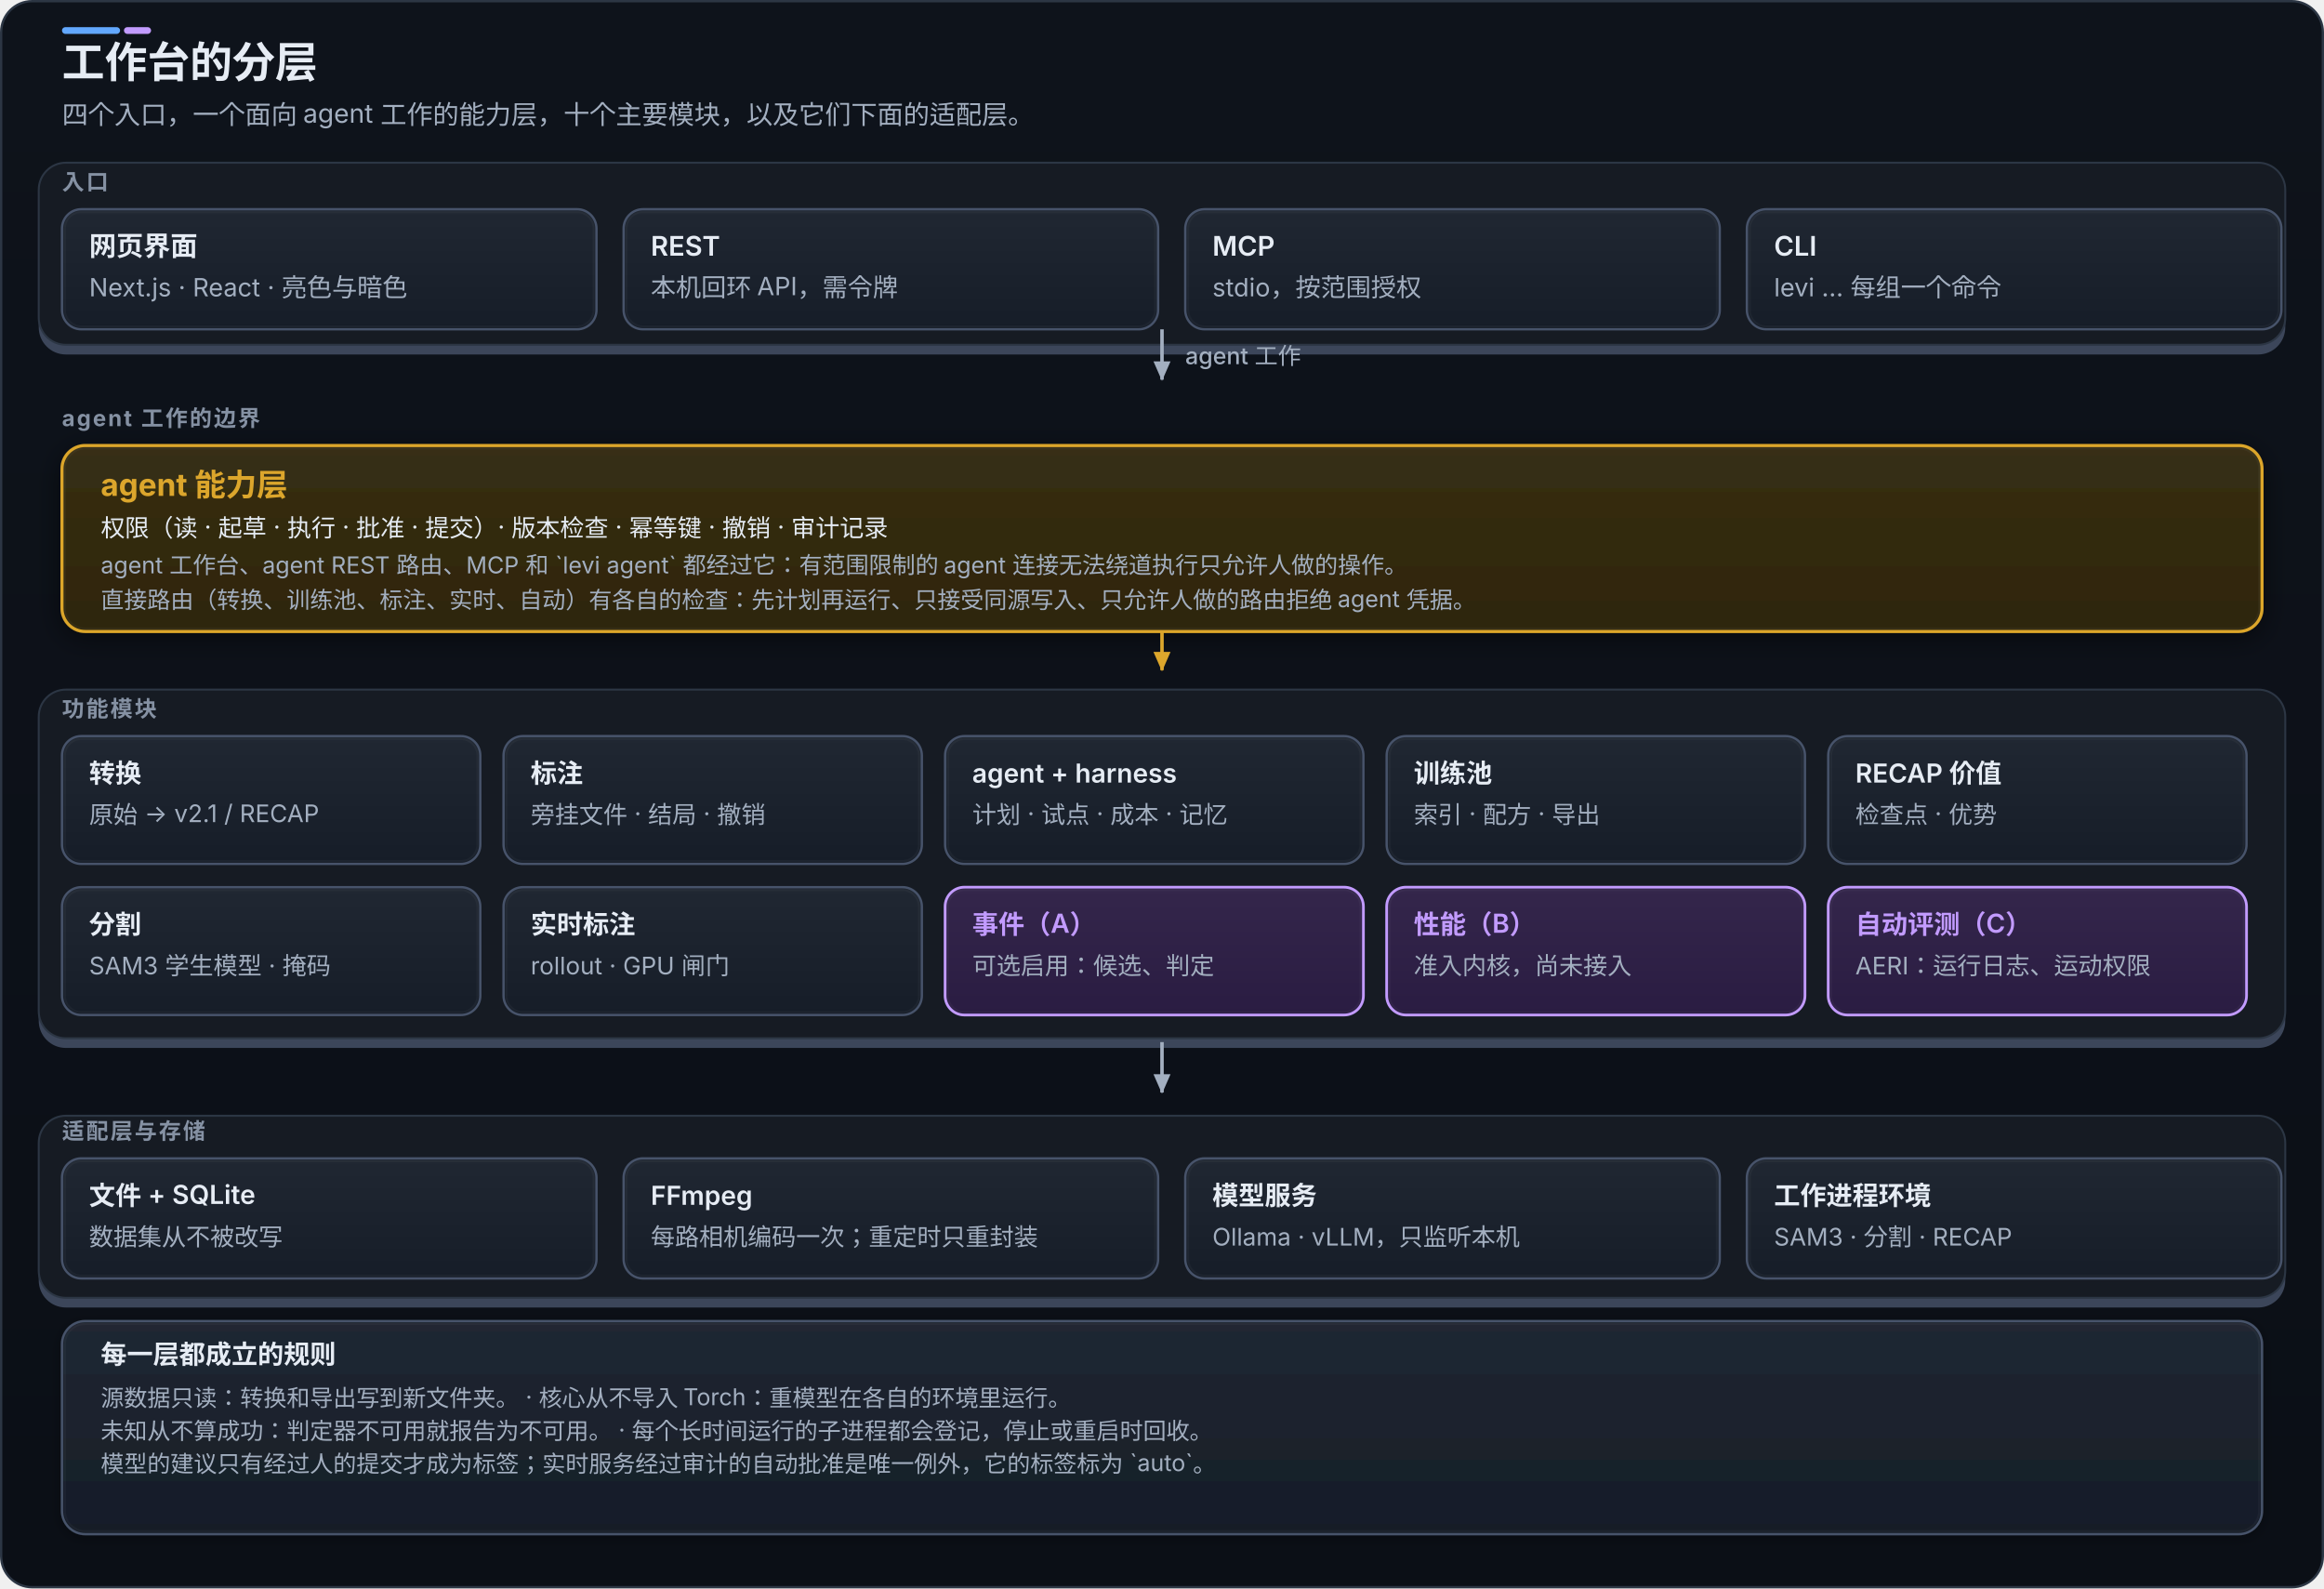
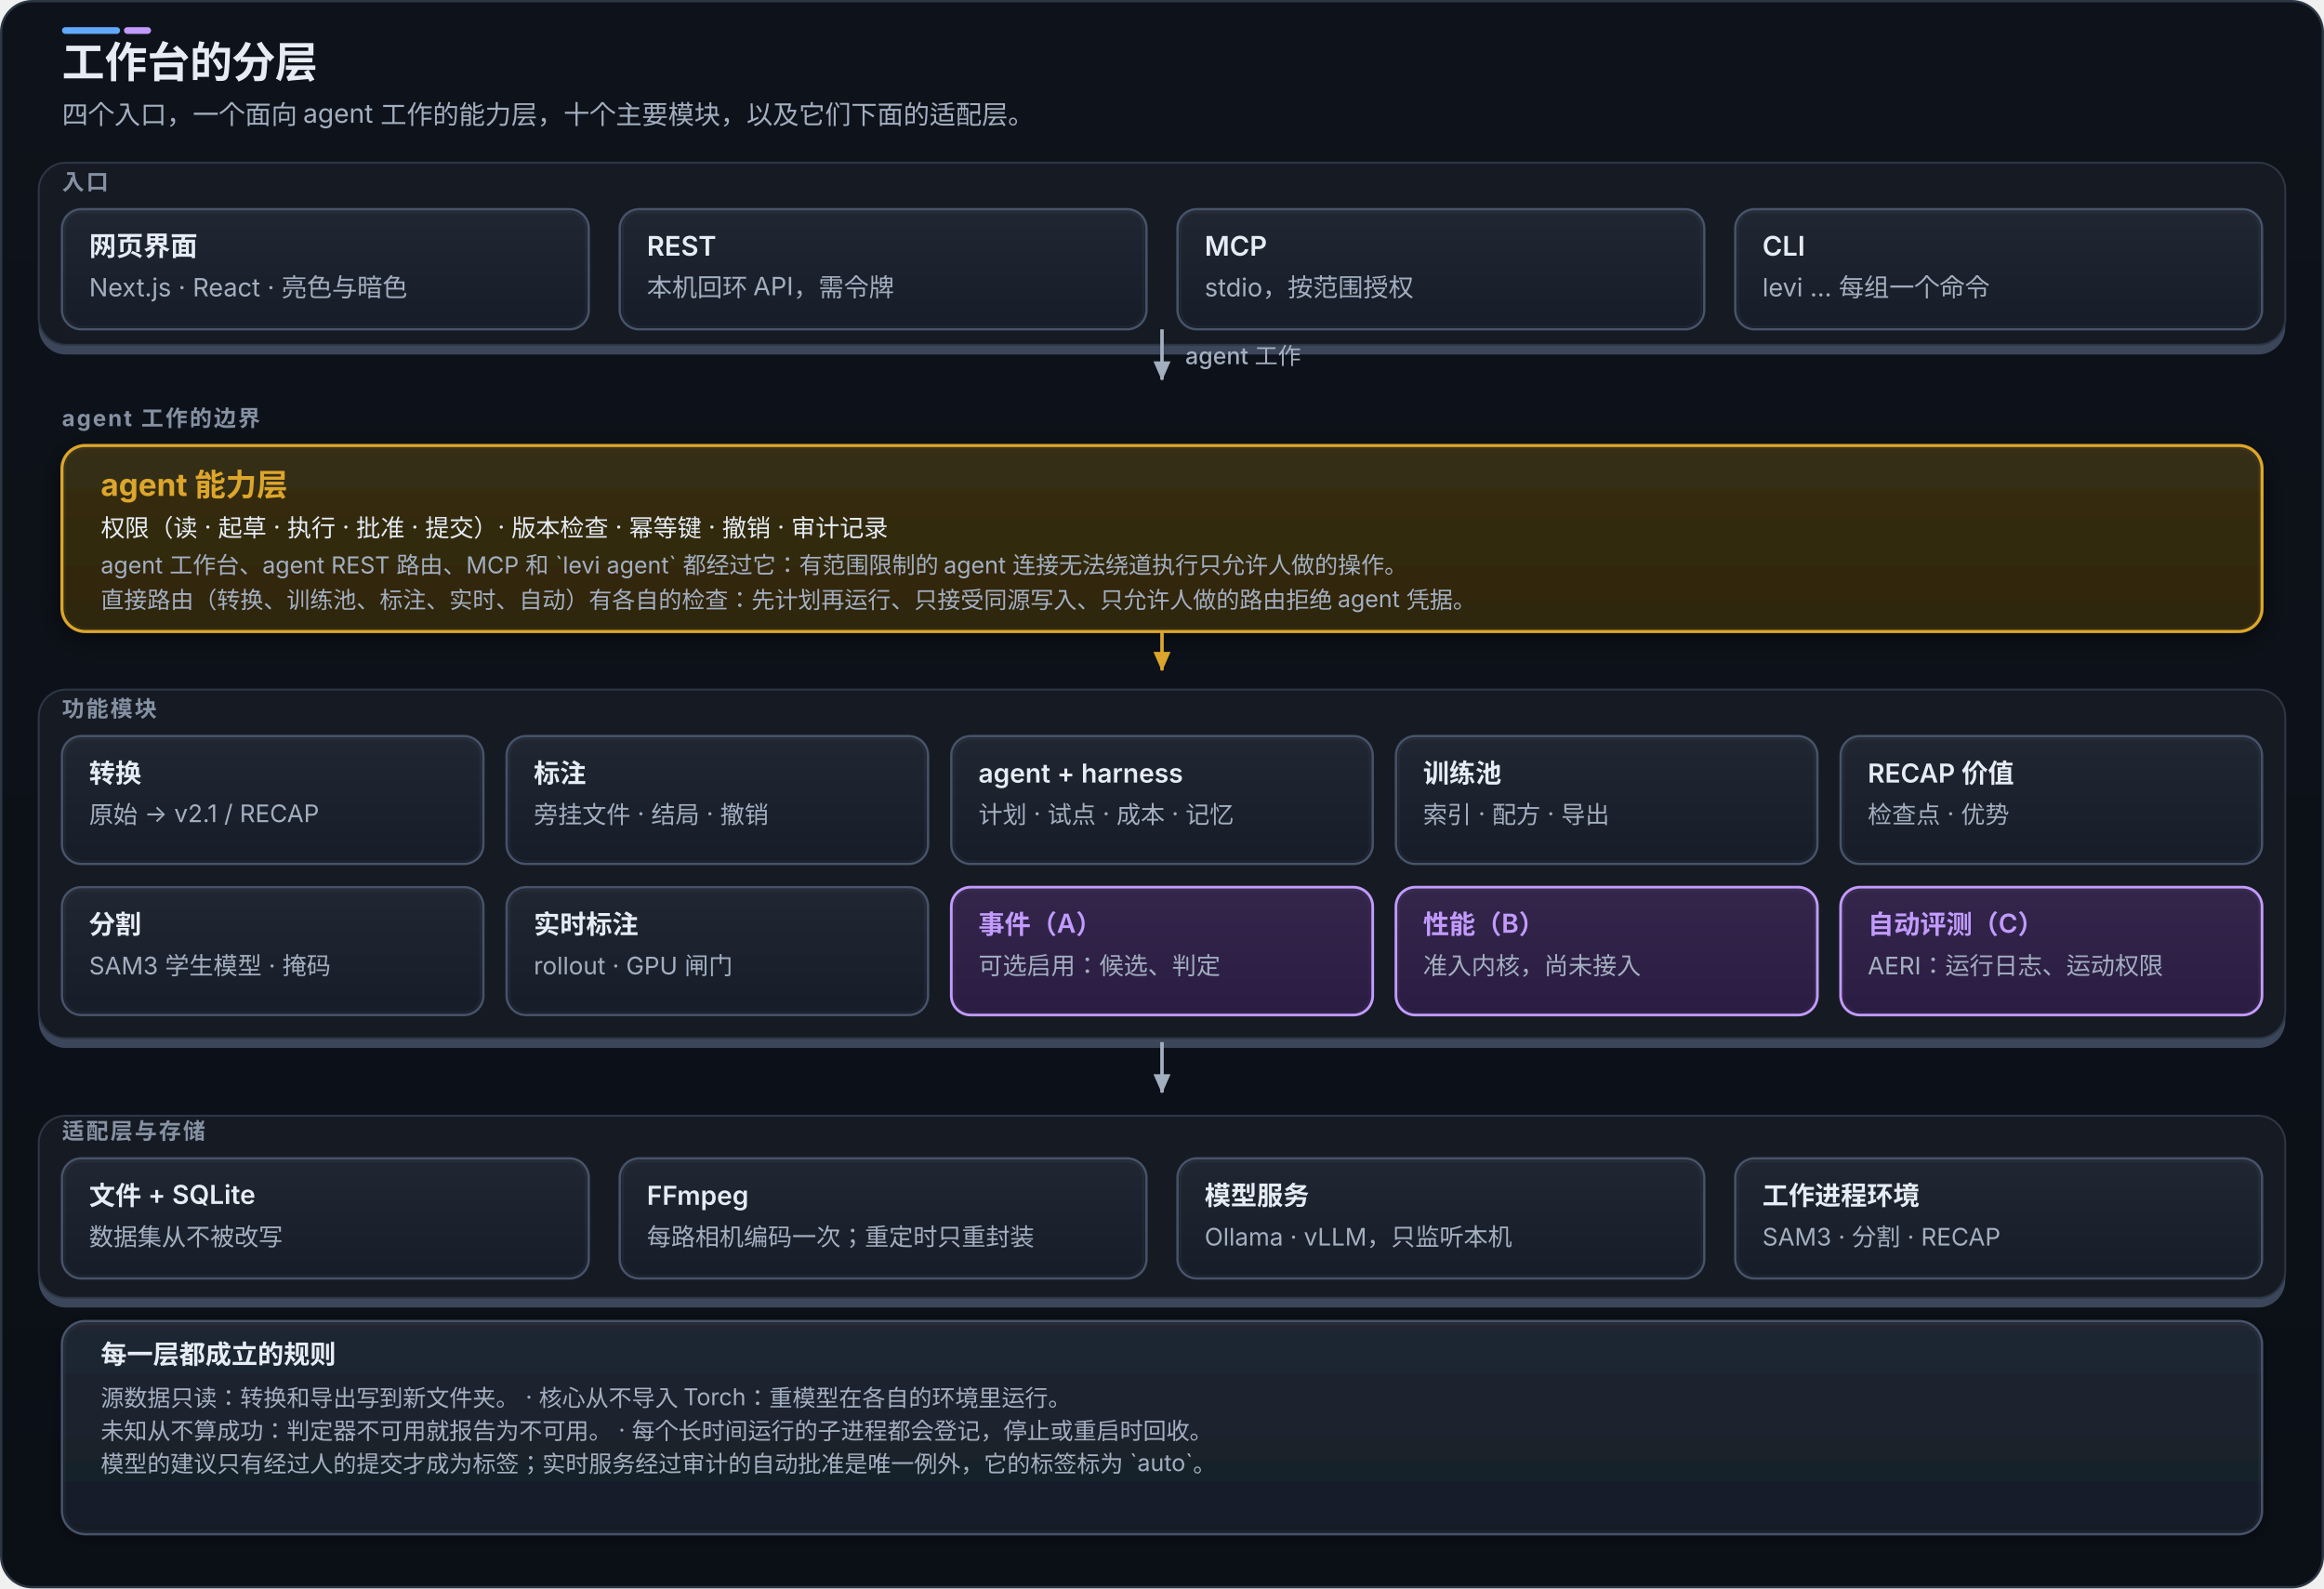
<svg xmlns="http://www.w3.org/2000/svg" viewBox="0 0 1200 820" width="1200" height="820" role="img" aria-labelledby="t d">
  <defs>
    <style>@media (prefers-reduced-motion: reduce) { * { animation: none !important; } }</style>
    <marker id="a_gate" viewBox="0 0 10 10" refX="8.5" refY="5" markerWidth="7" markerHeight="7" orient="auto">
      <path d="M1 1.5 L9 5 L1 8.5 Z" fill="#dca62c" />
    </marker>
    <marker id="a_soft" viewBox="0 0 10 10" refX="8.5" refY="5" markerWidth="7" markerHeight="7" orient="auto">
      <path d="M1 1.5 L9 5 L1 8.5 Z" fill="#a3afc0" />
    </marker>
    <linearGradient id="g_box" x1="0" y1="0" x2="0" y2="1">
      <stop offset="0" stop-color="#202732" />
      <stop offset="1" stop-color="#161d28" />
    </linearGradient>
    <linearGradient id="g_gate" x1="0" y1="0" x2="0" y2="1">
      <stop offset="0" stop-color="#372f14" />
      <stop offset="1" stop-color="#2e2509" />
    </linearGradient>
    <linearGradient id="g_system" x1="0" y1="0" x2="0" y2="1">
      <stop offset="0" stop-color="#34264b" />
      <stop offset="1" stop-color="#2a1c42" />
    </linearGradient>
    <linearGradient id="g_panel" x1="0" y1="0" x2="0" y2="1">
      <stop offset="0" stop-color="#0e131b" />
      <stop offset="1" stop-color="#0b0f16" />
    </linearGradient>
    <filter id="sh1" x="-8%" y="-20%" width="116%" height="150%">
      <feDropShadow dx="0" dy="1.5" stdDeviation="3" flood-color="#000000" flood-opacity="0.303" />
    </filter>
    <filter id="sh2" x="-8%" y="-20%" width="116%" height="150%">
      <feDropShadow dx="0" dy="3" stdDeviation="7" flood-color="#000000" flood-opacity="0.495" />
    </filter>
  </defs>
  <rect x="0.6" y="0.6" width="1198.8" height="818.8" rx="16" fill="url(#g_panel)" stroke="#2c3644" stroke-width="1.2" />
  <rect x="32" y="14" width="30" height="3.5" rx="1.75" fill="#62a8ff" />
  <rect x="64" y="14" width="14" height="3.5" rx="1.75" fill="#c29bff" />
  <text x="32" y="40" font-family="'Noto Sans SC', 'Source Han Sans SC', 'PingFang SC', 'Microsoft YaHei', Inter, -apple-system, 'Segoe UI', Roboto, 'Noto Sans', Helvetica, Arial, sans-serif" font-size="22" font-weight="700" text-anchor="start" fill="#e6ecf4">工作台的分层</text>
  <text x="32" y="64" font-family="'Noto Sans SC', 'Source Han Sans SC', 'PingFang SC', 'Microsoft YaHei', Inter, -apple-system, 'Segoe UI', Roboto, 'Noto Sans', Helvetica, Arial, sans-serif" font-size="13.5" font-weight="400" text-anchor="start" fill="#a3afc0">四个入口，一个面向 agent 工作的能力层，十个主要模块，以及它们下面的适配层。</text>
  <rect x="20" y="89" width="1160" height="94" rx="14" fill="#3c465a" />
  <rect x="20" y="84" width="1160" height="94" rx="14" fill="#161b23" stroke="#2c3644" stroke-width="1" />
  <text x="32" y="98" font-family="'Noto Sans SC', 'Source Han Sans SC', 'PingFang SC', 'Microsoft YaHei', Inter, -apple-system, 'Segoe UI', Roboto, 'Noto Sans', Helvetica, Arial, sans-serif" font-size="11.5" font-weight="700" text-anchor="start" fill="#8591a3" letter-spacing="1">入口</text>
-   <rect x="32" y="108" width="276" height="62" rx="10" fill="url(#g_box)" stroke="#47536a" stroke-width="1.2" />
-   <rect x="33.5" y="109.5" width="273" height="59" rx="8.5" fill="none" stroke="#ffffff" stroke-opacity="0.035" stroke-width="1" />
+   <rect x="32" y="108" width="272" height="62" rx="10" fill="url(#g_box)" stroke="#47536a" stroke-width="1.2" />
+   <rect x="33.5" y="109.5" width="269" height="59" rx="8.5" fill="none" stroke="#ffffff" stroke-opacity="0.035" stroke-width="1" />
  <text x="46" y="132" font-family="'Noto Sans SC', 'Source Han Sans SC', 'PingFang SC', 'Microsoft YaHei', Inter, -apple-system, 'Segoe UI', Roboto, 'Noto Sans', Helvetica, Arial, sans-serif" font-size="14" font-weight="600" text-anchor="start" fill="#e6ecf4">网页界面</text>
  <text x="46" y="153" font-family="'Noto Sans SC', 'Source Han Sans SC', 'PingFang SC', 'Microsoft YaHei', Inter, -apple-system, 'Segoe UI', Roboto, 'Noto Sans', Helvetica, Arial, sans-serif" font-size="13" font-weight="400" text-anchor="start" fill="#a3afc0">Next.js · React · 亮色与暗色</text>
-   <rect x="322" y="108" width="276" height="62" rx="10" fill="url(#g_box)" stroke="#47536a" stroke-width="1.2" />
-   <rect x="323.5" y="109.5" width="273" height="59" rx="8.5" fill="none" stroke="#ffffff" stroke-opacity="0.035" stroke-width="1" />
-   <text x="336" y="132" font-family="'Noto Sans SC', 'Source Han Sans SC', 'PingFang SC', 'Microsoft YaHei', Inter, -apple-system, 'Segoe UI', Roboto, 'Noto Sans', Helvetica, Arial, sans-serif" font-size="14" font-weight="600" text-anchor="start" fill="#e6ecf4">REST</text>
-   <text x="336" y="153" font-family="'Noto Sans SC', 'Source Han Sans SC', 'PingFang SC', 'Microsoft YaHei', Inter, -apple-system, 'Segoe UI', Roboto, 'Noto Sans', Helvetica, Arial, sans-serif" font-size="13" font-weight="400" text-anchor="start" fill="#a3afc0">本机回环 API，需令牌</text>
-   <rect x="612" y="108" width="276" height="62" rx="10" fill="url(#g_box)" stroke="#47536a" stroke-width="1.2" />
-   <rect x="613.5" y="109.5" width="273" height="59" rx="8.5" fill="none" stroke="#ffffff" stroke-opacity="0.035" stroke-width="1" />
-   <text x="626" y="132" font-family="'Noto Sans SC', 'Source Han Sans SC', 'PingFang SC', 'Microsoft YaHei', Inter, -apple-system, 'Segoe UI', Roboto, 'Noto Sans', Helvetica, Arial, sans-serif" font-size="14" font-weight="600" text-anchor="start" fill="#e6ecf4">MCP</text>
-   <text x="626" y="153" font-family="'Noto Sans SC', 'Source Han Sans SC', 'PingFang SC', 'Microsoft YaHei', Inter, -apple-system, 'Segoe UI', Roboto, 'Noto Sans', Helvetica, Arial, sans-serif" font-size="13" font-weight="400" text-anchor="start" fill="#a3afc0">stdio，按范围授权</text>
-   <rect x="902" y="108" width="276" height="62" rx="10" fill="url(#g_box)" stroke="#47536a" stroke-width="1.2" />
-   <rect x="903.5" y="109.5" width="273" height="59" rx="8.5" fill="none" stroke="#ffffff" stroke-opacity="0.035" stroke-width="1" />
-   <text x="916" y="132" font-family="'Noto Sans SC', 'Source Han Sans SC', 'PingFang SC', 'Microsoft YaHei', Inter, -apple-system, 'Segoe UI', Roboto, 'Noto Sans', Helvetica, Arial, sans-serif" font-size="14" font-weight="600" text-anchor="start" fill="#e6ecf4">CLI</text>
-   <text x="916" y="153" font-family="'Noto Sans SC', 'Source Han Sans SC', 'PingFang SC', 'Microsoft YaHei', Inter, -apple-system, 'Segoe UI', Roboto, 'Noto Sans', Helvetica, Arial, sans-serif" font-size="13" font-weight="400" text-anchor="start" fill="#a3afc0">levi …  每组一个命令</text>
+   <rect x="320" y="108" width="272" height="62" rx="10" fill="url(#g_box)" stroke="#47536a" stroke-width="1.2" />
+   <rect x="321.5" y="109.5" width="269" height="59" rx="8.5" fill="none" stroke="#ffffff" stroke-opacity="0.035" stroke-width="1" />
+   <text x="334" y="132" font-family="'Noto Sans SC', 'Source Han Sans SC', 'PingFang SC', 'Microsoft YaHei', Inter, -apple-system, 'Segoe UI', Roboto, 'Noto Sans', Helvetica, Arial, sans-serif" font-size="14" font-weight="600" text-anchor="start" fill="#e6ecf4">REST</text>
+   <text x="334" y="153" font-family="'Noto Sans SC', 'Source Han Sans SC', 'PingFang SC', 'Microsoft YaHei', Inter, -apple-system, 'Segoe UI', Roboto, 'Noto Sans', Helvetica, Arial, sans-serif" font-size="13" font-weight="400" text-anchor="start" fill="#a3afc0">本机回环 API，需令牌</text>
+   <rect x="608" y="108" width="272" height="62" rx="10" fill="url(#g_box)" stroke="#47536a" stroke-width="1.2" />
+   <rect x="609.5" y="109.5" width="269" height="59" rx="8.5" fill="none" stroke="#ffffff" stroke-opacity="0.035" stroke-width="1" />
+   <text x="622" y="132" font-family="'Noto Sans SC', 'Source Han Sans SC', 'PingFang SC', 'Microsoft YaHei', Inter, -apple-system, 'Segoe UI', Roboto, 'Noto Sans', Helvetica, Arial, sans-serif" font-size="14" font-weight="600" text-anchor="start" fill="#e6ecf4">MCP</text>
+   <text x="622" y="153" font-family="'Noto Sans SC', 'Source Han Sans SC', 'PingFang SC', 'Microsoft YaHei', Inter, -apple-system, 'Segoe UI', Roboto, 'Noto Sans', Helvetica, Arial, sans-serif" font-size="13" font-weight="400" text-anchor="start" fill="#a3afc0">stdio，按范围授权</text>
+   <rect x="896" y="108" width="272" height="62" rx="10" fill="url(#g_box)" stroke="#47536a" stroke-width="1.2" />
+   <rect x="897.5" y="109.5" width="269" height="59" rx="8.5" fill="none" stroke="#ffffff" stroke-opacity="0.035" stroke-width="1" />
+   <text x="910" y="132" font-family="'Noto Sans SC', 'Source Han Sans SC', 'PingFang SC', 'Microsoft YaHei', Inter, -apple-system, 'Segoe UI', Roboto, 'Noto Sans', Helvetica, Arial, sans-serif" font-size="14" font-weight="600" text-anchor="start" fill="#e6ecf4">CLI</text>
+   <text x="910" y="153" font-family="'Noto Sans SC', 'Source Han Sans SC', 'PingFang SC', 'Microsoft YaHei', Inter, -apple-system, 'Segoe UI', Roboto, 'Noto Sans', Helvetica, Arial, sans-serif" font-size="13" font-weight="400" text-anchor="start" fill="#a3afc0">levi …  每组一个命令</text>
  <path d="M600 170 L600 196" fill="none" stroke="#a3afc0" stroke-width="1.8" stroke-linejoin="round" marker-end="url(#a_soft)" />
  <text x="612" y="188" font-family="'Noto Sans SC', 'Source Han Sans SC', 'PingFang SC', 'Microsoft YaHei', Inter, -apple-system, 'Segoe UI', Roboto, 'Noto Sans', Helvetica, Arial, sans-serif" font-size="12" font-weight="500" text-anchor="start" fill="#a3afc0">agent 工作</text>
  <text x="32" y="220" font-family="'Noto Sans SC', 'Source Han Sans SC', 'PingFang SC', 'Microsoft YaHei', Inter, -apple-system, 'Segoe UI', Roboto, 'Noto Sans', Helvetica, Arial, sans-serif" font-size="11.5" font-weight="700" text-anchor="start" fill="#8591a3" letter-spacing="1">agent 工作的边界</text>
  <rect x="32" y="230" width="1136" height="96" rx="12" fill="url(#g_gate)" stroke="#dca62c" stroke-width="1.6" filter="url(#sh2)" />
  <rect x="33.5" y="231.5" width="1133" height="93" rx="10.5" fill="none" stroke="#ffffff" stroke-opacity="0.035" stroke-width="1" />
  <text x="52" y="256" font-family="'Noto Sans SC', 'Source Han Sans SC', 'PingFang SC', 'Microsoft YaHei', Inter, -apple-system, 'Segoe UI', Roboto, 'Noto Sans', Helvetica, Arial, sans-serif" font-size="16" font-weight="700" text-anchor="start" fill="#dca62c">agent 能力层</text>
  <text x="52" y="277" font-family="'Noto Sans SC', 'Source Han Sans SC', 'PingFang SC', 'Microsoft YaHei', Inter, -apple-system, 'Segoe UI', Roboto, 'Noto Sans', Helvetica, Arial, sans-serif" font-size="12.5" font-weight="400" text-anchor="start" fill="#e6ecf4">权限（读 · 起草 · 执行 · 批准 · 提交）· 版本检查 · 幂等键 · 撤销 · 审计记录</text>
  <text x="52" y="296" font-family="'Noto Sans SC', 'Source Han Sans SC', 'PingFang SC', 'Microsoft YaHei', Inter, -apple-system, 'Segoe UI', Roboto, 'Noto Sans', Helvetica, Arial, sans-serif" font-size="12" font-weight="400" text-anchor="start" fill="#a3afc0">agent 工作台、agent REST 路由、MCP 和 `levi agent` 都经过它：有范围限制的 agent 连接无法绕道执行只允许人做的操作。</text>
  <text x="52" y="314" font-family="'Noto Sans SC', 'Source Han Sans SC', 'PingFang SC', 'Microsoft YaHei', Inter, -apple-system, 'Segoe UI', Roboto, 'Noto Sans', Helvetica, Arial, sans-serif" font-size="12" font-weight="400" text-anchor="start" fill="#a3afc0">直接路由（转换、训练池、标注、实时、自动）有各自的检查：先计划再运行、只接受同源写入、只允许人做的路由拒绝 agent 凭据。</text>
  <path d="M600 326 L600 346" fill="none" stroke="#dca62c" stroke-width="1.8" stroke-linejoin="round" marker-end="url(#a_gate)" />
  <rect x="20" y="361" width="1160" height="180" rx="14" fill="#3c465a" />
  <rect x="20" y="356" width="1160" height="180" rx="14" fill="#161b23" stroke="#2c3644" stroke-width="1" />
  <text x="32" y="370" font-family="'Noto Sans SC', 'Source Han Sans SC', 'PingFang SC', 'Microsoft YaHei', Inter, -apple-system, 'Segoe UI', Roboto, 'Noto Sans', Helvetica, Arial, sans-serif" font-size="11.5" font-weight="700" text-anchor="start" fill="#8591a3" letter-spacing="1">功能模块</text>
-   <rect x="32" y="380" width="216" height="66" rx="10" fill="url(#g_box)" stroke="#47536a" stroke-width="1.2" />
-   <rect x="33.5" y="381.5" width="213" height="63" rx="8.5" fill="none" stroke="#ffffff" stroke-opacity="0.035" stroke-width="1" />
-   <text x="46" y="404" font-family="'Noto Sans SC', 'Source Han Sans SC', 'PingFang SC', 'Microsoft YaHei', Inter, -apple-system, 'Segoe UI', Roboto, 'Noto Sans', Helvetica, Arial, sans-serif" font-size="13.5" font-weight="600" text-anchor="start" fill="#e6ecf4">转换</text>
-   <text x="46" y="425" font-family="'Noto Sans SC', 'Source Han Sans SC', 'PingFang SC', 'Microsoft YaHei', Inter, -apple-system, 'Segoe UI', Roboto, 'Noto Sans', Helvetica, Arial, sans-serif" font-size="12.5" font-weight="400" text-anchor="start" fill="#a3afc0">原始 → v2.1 / RECAP</text>
-   <rect x="260" y="380" width="216" height="66" rx="10" fill="url(#g_box)" stroke="#47536a" stroke-width="1.2" />
-   <rect x="261.5" y="381.5" width="213" height="63" rx="8.5" fill="none" stroke="#ffffff" stroke-opacity="0.035" stroke-width="1" />
-   <text x="274" y="404" font-family="'Noto Sans SC', 'Source Han Sans SC', 'PingFang SC', 'Microsoft YaHei', Inter, -apple-system, 'Segoe UI', Roboto, 'Noto Sans', Helvetica, Arial, sans-serif" font-size="13.5" font-weight="600" text-anchor="start" fill="#e6ecf4">标注</text>
-   <text x="274" y="425" font-family="'Noto Sans SC', 'Source Han Sans SC', 'PingFang SC', 'Microsoft YaHei', Inter, -apple-system, 'Segoe UI', Roboto, 'Noto Sans', Helvetica, Arial, sans-serif" font-size="12.5" font-weight="400" text-anchor="start" fill="#a3afc0">旁挂文件 · 结局 · 撤销</text>
-   <rect x="488" y="380" width="216" height="66" rx="10" fill="url(#g_box)" stroke="#47536a" stroke-width="1.2" />
-   <rect x="489.5" y="381.5" width="213" height="63" rx="8.5" fill="none" stroke="#ffffff" stroke-opacity="0.035" stroke-width="1" />
-   <text x="502" y="404" font-family="'Noto Sans SC', 'Source Han Sans SC', 'PingFang SC', 'Microsoft YaHei', Inter, -apple-system, 'Segoe UI', Roboto, 'Noto Sans', Helvetica, Arial, sans-serif" font-size="13.5" font-weight="600" text-anchor="start" fill="#e6ecf4">agent + harness</text>
-   <text x="502" y="425" font-family="'Noto Sans SC', 'Source Han Sans SC', 'PingFang SC', 'Microsoft YaHei', Inter, -apple-system, 'Segoe UI', Roboto, 'Noto Sans', Helvetica, Arial, sans-serif" font-size="12.5" font-weight="400" text-anchor="start" fill="#a3afc0">计划 · 试点 · 成本 · 记忆</text>
-   <rect x="716" y="380" width="216" height="66" rx="10" fill="url(#g_box)" stroke="#47536a" stroke-width="1.2" />
-   <rect x="717.5" y="381.5" width="213" height="63" rx="8.5" fill="none" stroke="#ffffff" stroke-opacity="0.035" stroke-width="1" />
-   <text x="730" y="404" font-family="'Noto Sans SC', 'Source Han Sans SC', 'PingFang SC', 'Microsoft YaHei', Inter, -apple-system, 'Segoe UI', Roboto, 'Noto Sans', Helvetica, Arial, sans-serif" font-size="13.5" font-weight="600" text-anchor="start" fill="#e6ecf4">训练池</text>
-   <text x="730" y="425" font-family="'Noto Sans SC', 'Source Han Sans SC', 'PingFang SC', 'Microsoft YaHei', Inter, -apple-system, 'Segoe UI', Roboto, 'Noto Sans', Helvetica, Arial, sans-serif" font-size="12.5" font-weight="400" text-anchor="start" fill="#a3afc0">索引 · 配方 · 导出</text>
-   <rect x="944" y="380" width="216" height="66" rx="10" fill="url(#g_box)" stroke="#47536a" stroke-width="1.2" />
-   <rect x="945.5" y="381.5" width="213" height="63" rx="8.5" fill="none" stroke="#ffffff" stroke-opacity="0.035" stroke-width="1" />
-   <text x="958" y="404" font-family="'Noto Sans SC', 'Source Han Sans SC', 'PingFang SC', 'Microsoft YaHei', Inter, -apple-system, 'Segoe UI', Roboto, 'Noto Sans', Helvetica, Arial, sans-serif" font-size="13.5" font-weight="600" text-anchor="start" fill="#e6ecf4">RECAP 价值</text>
-   <text x="958" y="425" font-family="'Noto Sans SC', 'Source Han Sans SC', 'PingFang SC', 'Microsoft YaHei', Inter, -apple-system, 'Segoe UI', Roboto, 'Noto Sans', Helvetica, Arial, sans-serif" font-size="12.5" font-weight="400" text-anchor="start" fill="#a3afc0">检查点 · 优势</text>
-   <rect x="32" y="458" width="216" height="66" rx="10" fill="url(#g_box)" stroke="#47536a" stroke-width="1.2" />
-   <rect x="33.5" y="459.5" width="213" height="63" rx="8.5" fill="none" stroke="#ffffff" stroke-opacity="0.035" stroke-width="1" />
-   <text x="46" y="482" font-family="'Noto Sans SC', 'Source Han Sans SC', 'PingFang SC', 'Microsoft YaHei', Inter, -apple-system, 'Segoe UI', Roboto, 'Noto Sans', Helvetica, Arial, sans-serif" font-size="13.5" font-weight="600" text-anchor="start" fill="#e6ecf4">分割</text>
-   <text x="46" y="503" font-family="'Noto Sans SC', 'Source Han Sans SC', 'PingFang SC', 'Microsoft YaHei', Inter, -apple-system, 'Segoe UI', Roboto, 'Noto Sans', Helvetica, Arial, sans-serif" font-size="12.5" font-weight="400" text-anchor="start" fill="#a3afc0">SAM3 学生模型 · 掩码</text>
-   <rect x="260" y="458" width="216" height="66" rx="10" fill="url(#g_box)" stroke="#47536a" stroke-width="1.2" />
-   <rect x="261.5" y="459.5" width="213" height="63" rx="8.5" fill="none" stroke="#ffffff" stroke-opacity="0.035" stroke-width="1" />
-   <text x="274" y="482" font-family="'Noto Sans SC', 'Source Han Sans SC', 'PingFang SC', 'Microsoft YaHei', Inter, -apple-system, 'Segoe UI', Roboto, 'Noto Sans', Helvetica, Arial, sans-serif" font-size="13.5" font-weight="600" text-anchor="start" fill="#e6ecf4">实时标注</text>
-   <text x="274" y="503" font-family="'Noto Sans SC', 'Source Han Sans SC', 'PingFang SC', 'Microsoft YaHei', Inter, -apple-system, 'Segoe UI', Roboto, 'Noto Sans', Helvetica, Arial, sans-serif" font-size="12.5" font-weight="400" text-anchor="start" fill="#a3afc0">rollout · GPU 闸门</text>
-   <rect x="488" y="458" width="216" height="66" rx="10" fill="url(#g_system)" stroke="#c29bff" stroke-width="1.4" />
-   <rect x="489.5" y="459.5" width="213" height="63" rx="8.5" fill="none" stroke="#ffffff" stroke-opacity="0.035" stroke-width="1" />
-   <text x="502" y="482" font-family="'Noto Sans SC', 'Source Han Sans SC', 'PingFang SC', 'Microsoft YaHei', Inter, -apple-system, 'Segoe UI', Roboto, 'Noto Sans', Helvetica, Arial, sans-serif" font-size="13.5" font-weight="600" text-anchor="start" fill="#c29bff">事件（A）</text>
-   <text x="502" y="503" font-family="'Noto Sans SC', 'Source Han Sans SC', 'PingFang SC', 'Microsoft YaHei', Inter, -apple-system, 'Segoe UI', Roboto, 'Noto Sans', Helvetica, Arial, sans-serif" font-size="12.5" font-weight="400" text-anchor="start" fill="#a3afc0">可选启用：候选、判定</text>
-   <rect x="716" y="458" width="216" height="66" rx="10" fill="url(#g_system)" stroke="#c29bff" stroke-width="1.4" />
-   <rect x="717.5" y="459.5" width="213" height="63" rx="8.5" fill="none" stroke="#ffffff" stroke-opacity="0.035" stroke-width="1" />
-   <text x="730" y="482" font-family="'Noto Sans SC', 'Source Han Sans SC', 'PingFang SC', 'Microsoft YaHei', Inter, -apple-system, 'Segoe UI', Roboto, 'Noto Sans', Helvetica, Arial, sans-serif" font-size="13.5" font-weight="600" text-anchor="start" fill="#c29bff">性能（B）</text>
-   <text x="730" y="503" font-family="'Noto Sans SC', 'Source Han Sans SC', 'PingFang SC', 'Microsoft YaHei', Inter, -apple-system, 'Segoe UI', Roboto, 'Noto Sans', Helvetica, Arial, sans-serif" font-size="12.5" font-weight="400" text-anchor="start" fill="#a3afc0">准入内核，尚未接入</text>
-   <rect x="944" y="458" width="216" height="66" rx="10" fill="url(#g_system)" stroke="#c29bff" stroke-width="1.4" />
-   <rect x="945.5" y="459.5" width="213" height="63" rx="8.5" fill="none" stroke="#ffffff" stroke-opacity="0.035" stroke-width="1" />
-   <text x="958" y="482" font-family="'Noto Sans SC', 'Source Han Sans SC', 'PingFang SC', 'Microsoft YaHei', Inter, -apple-system, 'Segoe UI', Roboto, 'Noto Sans', Helvetica, Arial, sans-serif" font-size="13.5" font-weight="600" text-anchor="start" fill="#c29bff">自动评测（C）</text>
-   <text x="958" y="503" font-family="'Noto Sans SC', 'Source Han Sans SC', 'PingFang SC', 'Microsoft YaHei', Inter, -apple-system, 'Segoe UI', Roboto, 'Noto Sans', Helvetica, Arial, sans-serif" font-size="12.5" font-weight="400" text-anchor="start" fill="#a3afc0">AERI：运行日志、运动权限</text>
+   <rect x="32.0" y="380" width="217.6" height="66" rx="10" fill="url(#g_box)" stroke="#47536a" stroke-width="1.2" />
+   <rect x="33.5" y="381.5" width="214.6" height="63" rx="8.5" fill="none" stroke="#ffffff" stroke-opacity="0.035" stroke-width="1" />
+   <text x="46.0" y="404" font-family="'Noto Sans SC', 'Source Han Sans SC', 'PingFang SC', 'Microsoft YaHei', Inter, -apple-system, 'Segoe UI', Roboto, 'Noto Sans', Helvetica, Arial, sans-serif" font-size="13.5" font-weight="600" text-anchor="start" fill="#e6ecf4">转换</text>
+   <text x="46.0" y="425" font-family="'Noto Sans SC', 'Source Han Sans SC', 'PingFang SC', 'Microsoft YaHei', Inter, -apple-system, 'Segoe UI', Roboto, 'Noto Sans', Helvetica, Arial, sans-serif" font-size="12.5" font-weight="400" text-anchor="start" fill="#a3afc0">原始 → v2.1 / RECAP</text>
+   <rect x="261.6" y="380" width="217.6" height="66" rx="10" fill="url(#g_box)" stroke="#47536a" stroke-width="1.2" />
+   <rect x="263.1" y="381.5" width="214.6" height="63" rx="8.5" fill="none" stroke="#ffffff" stroke-opacity="0.035" stroke-width="1" />
+   <text x="275.6" y="404" font-family="'Noto Sans SC', 'Source Han Sans SC', 'PingFang SC', 'Microsoft YaHei', Inter, -apple-system, 'Segoe UI', Roboto, 'Noto Sans', Helvetica, Arial, sans-serif" font-size="13.5" font-weight="600" text-anchor="start" fill="#e6ecf4">标注</text>
+   <text x="275.6" y="425" font-family="'Noto Sans SC', 'Source Han Sans SC', 'PingFang SC', 'Microsoft YaHei', Inter, -apple-system, 'Segoe UI', Roboto, 'Noto Sans', Helvetica, Arial, sans-serif" font-size="12.5" font-weight="400" text-anchor="start" fill="#a3afc0">旁挂文件 · 结局 · 撤销</text>
+   <rect x="491.2" y="380" width="217.6" height="66" rx="10" fill="url(#g_box)" stroke="#47536a" stroke-width="1.2" />
+   <rect x="492.7" y="381.5" width="214.6" height="63" rx="8.5" fill="none" stroke="#ffffff" stroke-opacity="0.035" stroke-width="1" />
+   <text x="505.2" y="404" font-family="'Noto Sans SC', 'Source Han Sans SC', 'PingFang SC', 'Microsoft YaHei', Inter, -apple-system, 'Segoe UI', Roboto, 'Noto Sans', Helvetica, Arial, sans-serif" font-size="13.5" font-weight="600" text-anchor="start" fill="#e6ecf4">agent + harness</text>
+   <text x="505.2" y="425" font-family="'Noto Sans SC', 'Source Han Sans SC', 'PingFang SC', 'Microsoft YaHei', Inter, -apple-system, 'Segoe UI', Roboto, 'Noto Sans', Helvetica, Arial, sans-serif" font-size="12.5" font-weight="400" text-anchor="start" fill="#a3afc0">计划 · 试点 · 成本 · 记忆</text>
+   <rect x="720.8" y="380" width="217.6" height="66" rx="10" fill="url(#g_box)" stroke="#47536a" stroke-width="1.2" />
+   <rect x="722.3" y="381.5" width="214.6" height="63" rx="8.5" fill="none" stroke="#ffffff" stroke-opacity="0.035" stroke-width="1" />
+   <text x="734.8" y="404" font-family="'Noto Sans SC', 'Source Han Sans SC', 'PingFang SC', 'Microsoft YaHei', Inter, -apple-system, 'Segoe UI', Roboto, 'Noto Sans', Helvetica, Arial, sans-serif" font-size="13.5" font-weight="600" text-anchor="start" fill="#e6ecf4">训练池</text>
+   <text x="734.8" y="425" font-family="'Noto Sans SC', 'Source Han Sans SC', 'PingFang SC', 'Microsoft YaHei', Inter, -apple-system, 'Segoe UI', Roboto, 'Noto Sans', Helvetica, Arial, sans-serif" font-size="12.5" font-weight="400" text-anchor="start" fill="#a3afc0">索引 · 配方 · 导出</text>
+   <rect x="950.4" y="380" width="217.6" height="66" rx="10" fill="url(#g_box)" stroke="#47536a" stroke-width="1.2" />
+   <rect x="951.9" y="381.5" width="214.6" height="63" rx="8.5" fill="none" stroke="#ffffff" stroke-opacity="0.035" stroke-width="1" />
+   <text x="964.4" y="404" font-family="'Noto Sans SC', 'Source Han Sans SC', 'PingFang SC', 'Microsoft YaHei', Inter, -apple-system, 'Segoe UI', Roboto, 'Noto Sans', Helvetica, Arial, sans-serif" font-size="13.5" font-weight="600" text-anchor="start" fill="#e6ecf4">RECAP 价值</text>
+   <text x="964.4" y="425" font-family="'Noto Sans SC', 'Source Han Sans SC', 'PingFang SC', 'Microsoft YaHei', Inter, -apple-system, 'Segoe UI', Roboto, 'Noto Sans', Helvetica, Arial, sans-serif" font-size="12.5" font-weight="400" text-anchor="start" fill="#a3afc0">检查点 · 优势</text>
+   <rect x="32.0" y="458" width="217.6" height="66" rx="10" fill="url(#g_box)" stroke="#47536a" stroke-width="1.2" />
+   <rect x="33.5" y="459.5" width="214.6" height="63" rx="8.5" fill="none" stroke="#ffffff" stroke-opacity="0.035" stroke-width="1" />
+   <text x="46.0" y="482" font-family="'Noto Sans SC', 'Source Han Sans SC', 'PingFang SC', 'Microsoft YaHei', Inter, -apple-system, 'Segoe UI', Roboto, 'Noto Sans', Helvetica, Arial, sans-serif" font-size="13.5" font-weight="600" text-anchor="start" fill="#e6ecf4">分割</text>
+   <text x="46.0" y="503" font-family="'Noto Sans SC', 'Source Han Sans SC', 'PingFang SC', 'Microsoft YaHei', Inter, -apple-system, 'Segoe UI', Roboto, 'Noto Sans', Helvetica, Arial, sans-serif" font-size="12.5" font-weight="400" text-anchor="start" fill="#a3afc0">SAM3 学生模型 · 掩码</text>
+   <rect x="261.6" y="458" width="217.6" height="66" rx="10" fill="url(#g_box)" stroke="#47536a" stroke-width="1.2" />
+   <rect x="263.1" y="459.5" width="214.6" height="63" rx="8.5" fill="none" stroke="#ffffff" stroke-opacity="0.035" stroke-width="1" />
+   <text x="275.6" y="482" font-family="'Noto Sans SC', 'Source Han Sans SC', 'PingFang SC', 'Microsoft YaHei', Inter, -apple-system, 'Segoe UI', Roboto, 'Noto Sans', Helvetica, Arial, sans-serif" font-size="13.5" font-weight="600" text-anchor="start" fill="#e6ecf4">实时标注</text>
+   <text x="275.6" y="503" font-family="'Noto Sans SC', 'Source Han Sans SC', 'PingFang SC', 'Microsoft YaHei', Inter, -apple-system, 'Segoe UI', Roboto, 'Noto Sans', Helvetica, Arial, sans-serif" font-size="12.5" font-weight="400" text-anchor="start" fill="#a3afc0">rollout · GPU 闸门</text>
+   <rect x="491.2" y="458" width="217.6" height="66" rx="10" fill="url(#g_system)" stroke="#c29bff" stroke-width="1.4" />
+   <rect x="492.7" y="459.5" width="214.6" height="63" rx="8.5" fill="none" stroke="#ffffff" stroke-opacity="0.035" stroke-width="1" />
+   <text x="505.2" y="482" font-family="'Noto Sans SC', 'Source Han Sans SC', 'PingFang SC', 'Microsoft YaHei', Inter, -apple-system, 'Segoe UI', Roboto, 'Noto Sans', Helvetica, Arial, sans-serif" font-size="13.5" font-weight="600" text-anchor="start" fill="#c29bff">事件（A）</text>
+   <text x="505.2" y="503" font-family="'Noto Sans SC', 'Source Han Sans SC', 'PingFang SC', 'Microsoft YaHei', Inter, -apple-system, 'Segoe UI', Roboto, 'Noto Sans', Helvetica, Arial, sans-serif" font-size="12.5" font-weight="400" text-anchor="start" fill="#a3afc0">可选启用：候选、判定</text>
+   <rect x="720.8" y="458" width="217.6" height="66" rx="10" fill="url(#g_system)" stroke="#c29bff" stroke-width="1.4" />
+   <rect x="722.3" y="459.5" width="214.6" height="63" rx="8.5" fill="none" stroke="#ffffff" stroke-opacity="0.035" stroke-width="1" />
+   <text x="734.8" y="482" font-family="'Noto Sans SC', 'Source Han Sans SC', 'PingFang SC', 'Microsoft YaHei', Inter, -apple-system, 'Segoe UI', Roboto, 'Noto Sans', Helvetica, Arial, sans-serif" font-size="13.5" font-weight="600" text-anchor="start" fill="#c29bff">性能（B）</text>
+   <text x="734.8" y="503" font-family="'Noto Sans SC', 'Source Han Sans SC', 'PingFang SC', 'Microsoft YaHei', Inter, -apple-system, 'Segoe UI', Roboto, 'Noto Sans', Helvetica, Arial, sans-serif" font-size="12.5" font-weight="400" text-anchor="start" fill="#a3afc0">准入内核，尚未接入</text>
+   <rect x="950.4" y="458" width="217.6" height="66" rx="10" fill="url(#g_system)" stroke="#c29bff" stroke-width="1.4" />
+   <rect x="951.9" y="459.5" width="214.6" height="63" rx="8.5" fill="none" stroke="#ffffff" stroke-opacity="0.035" stroke-width="1" />
+   <text x="964.4" y="482" font-family="'Noto Sans SC', 'Source Han Sans SC', 'PingFang SC', 'Microsoft YaHei', Inter, -apple-system, 'Segoe UI', Roboto, 'Noto Sans', Helvetica, Arial, sans-serif" font-size="13.5" font-weight="600" text-anchor="start" fill="#c29bff">自动评测（C）</text>
+   <text x="964.4" y="503" font-family="'Noto Sans SC', 'Source Han Sans SC', 'PingFang SC', 'Microsoft YaHei', Inter, -apple-system, 'Segoe UI', Roboto, 'Noto Sans', Helvetica, Arial, sans-serif" font-size="12.5" font-weight="400" text-anchor="start" fill="#a3afc0">AERI：运行日志、运动权限</text>
  <path d="M600 538 L600 564" fill="none" stroke="#a3afc0" stroke-width="1.8" stroke-linejoin="round" marker-end="url(#a_soft)" />
  <rect x="20" y="581" width="1160" height="94" rx="14" fill="#3c465a" />
  <rect x="20" y="576" width="1160" height="94" rx="14" fill="#161b23" stroke="#2c3644" stroke-width="1" />
  <text x="32" y="588" font-family="'Noto Sans SC', 'Source Han Sans SC', 'PingFang SC', 'Microsoft YaHei', Inter, -apple-system, 'Segoe UI', Roboto, 'Noto Sans', Helvetica, Arial, sans-serif" font-size="11.5" font-weight="700" text-anchor="start" fill="#8591a3" letter-spacing="1">适配层与存储</text>
-   <rect x="32" y="598" width="276" height="62" rx="10" fill="url(#g_box)" stroke="#47536a" stroke-width="1.2" />
-   <rect x="33.5" y="599.5" width="273" height="59" rx="8.5" fill="none" stroke="#ffffff" stroke-opacity="0.035" stroke-width="1" />
+   <rect x="32" y="598" width="272" height="62" rx="10" fill="url(#g_box)" stroke="#47536a" stroke-width="1.2" />
+   <rect x="33.5" y="599.5" width="269" height="59" rx="8.5" fill="none" stroke="#ffffff" stroke-opacity="0.035" stroke-width="1" />
  <text x="46" y="622" font-family="'Noto Sans SC', 'Source Han Sans SC', 'PingFang SC', 'Microsoft YaHei', Inter, -apple-system, 'Segoe UI', Roboto, 'Noto Sans', Helvetica, Arial, sans-serif" font-size="13.5" font-weight="600" text-anchor="start" fill="#e6ecf4">文件 + SQLite</text>
  <text x="46" y="643" font-family="'Noto Sans SC', 'Source Han Sans SC', 'PingFang SC', 'Microsoft YaHei', Inter, -apple-system, 'Segoe UI', Roboto, 'Noto Sans', Helvetica, Arial, sans-serif" font-size="12.5" font-weight="400" text-anchor="start" fill="#a3afc0">数据集从不被改写</text>
-   <rect x="322" y="598" width="276" height="62" rx="10" fill="url(#g_box)" stroke="#47536a" stroke-width="1.2" />
-   <rect x="323.5" y="599.5" width="273" height="59" rx="8.5" fill="none" stroke="#ffffff" stroke-opacity="0.035" stroke-width="1" />
-   <text x="336" y="622" font-family="'Noto Sans SC', 'Source Han Sans SC', 'PingFang SC', 'Microsoft YaHei', Inter, -apple-system, 'Segoe UI', Roboto, 'Noto Sans', Helvetica, Arial, sans-serif" font-size="13.5" font-weight="600" text-anchor="start" fill="#e6ecf4">FFmpeg</text>
-   <text x="336" y="643" font-family="'Noto Sans SC', 'Source Han Sans SC', 'PingFang SC', 'Microsoft YaHei', Inter, -apple-system, 'Segoe UI', Roboto, 'Noto Sans', Helvetica, Arial, sans-serif" font-size="12.5" font-weight="400" text-anchor="start" fill="#a3afc0">每路相机编码一次；重定时只重封装</text>
-   <rect x="612" y="598" width="276" height="62" rx="10" fill="url(#g_box)" stroke="#47536a" stroke-width="1.2" />
-   <rect x="613.5" y="599.5" width="273" height="59" rx="8.5" fill="none" stroke="#ffffff" stroke-opacity="0.035" stroke-width="1" />
-   <text x="626" y="622" font-family="'Noto Sans SC', 'Source Han Sans SC', 'PingFang SC', 'Microsoft YaHei', Inter, -apple-system, 'Segoe UI', Roboto, 'Noto Sans', Helvetica, Arial, sans-serif" font-size="13.5" font-weight="600" text-anchor="start" fill="#e6ecf4">模型服务</text>
-   <text x="626" y="643" font-family="'Noto Sans SC', 'Source Han Sans SC', 'PingFang SC', 'Microsoft YaHei', Inter, -apple-system, 'Segoe UI', Roboto, 'Noto Sans', Helvetica, Arial, sans-serif" font-size="12.5" font-weight="400" text-anchor="start" fill="#a3afc0">Ollama · vLLM，只监听本机</text>
-   <rect x="902" y="598" width="276" height="62" rx="10" fill="url(#g_box)" stroke="#47536a" stroke-width="1.2" />
-   <rect x="903.5" y="599.5" width="273" height="59" rx="8.5" fill="none" stroke="#ffffff" stroke-opacity="0.035" stroke-width="1" />
-   <text x="916" y="622" font-family="'Noto Sans SC', 'Source Han Sans SC', 'PingFang SC', 'Microsoft YaHei', Inter, -apple-system, 'Segoe UI', Roboto, 'Noto Sans', Helvetica, Arial, sans-serif" font-size="13.5" font-weight="600" text-anchor="start" fill="#e6ecf4">工作进程环境</text>
-   <text x="916" y="643" font-family="'Noto Sans SC', 'Source Han Sans SC', 'PingFang SC', 'Microsoft YaHei', Inter, -apple-system, 'Segoe UI', Roboto, 'Noto Sans', Helvetica, Arial, sans-serif" font-size="12.5" font-weight="400" text-anchor="start" fill="#a3afc0">SAM3 · 分割 · RECAP</text>
+   <rect x="320" y="598" width="272" height="62" rx="10" fill="url(#g_box)" stroke="#47536a" stroke-width="1.2" />
+   <rect x="321.5" y="599.5" width="269" height="59" rx="8.5" fill="none" stroke="#ffffff" stroke-opacity="0.035" stroke-width="1" />
+   <text x="334" y="622" font-family="'Noto Sans SC', 'Source Han Sans SC', 'PingFang SC', 'Microsoft YaHei', Inter, -apple-system, 'Segoe UI', Roboto, 'Noto Sans', Helvetica, Arial, sans-serif" font-size="13.5" font-weight="600" text-anchor="start" fill="#e6ecf4">FFmpeg</text>
+   <text x="334" y="643" font-family="'Noto Sans SC', 'Source Han Sans SC', 'PingFang SC', 'Microsoft YaHei', Inter, -apple-system, 'Segoe UI', Roboto, 'Noto Sans', Helvetica, Arial, sans-serif" font-size="12.5" font-weight="400" text-anchor="start" fill="#a3afc0">每路相机编码一次；重定时只重封装</text>
+   <rect x="608" y="598" width="272" height="62" rx="10" fill="url(#g_box)" stroke="#47536a" stroke-width="1.2" />
+   <rect x="609.5" y="599.5" width="269" height="59" rx="8.5" fill="none" stroke="#ffffff" stroke-opacity="0.035" stroke-width="1" />
+   <text x="622" y="622" font-family="'Noto Sans SC', 'Source Han Sans SC', 'PingFang SC', 'Microsoft YaHei', Inter, -apple-system, 'Segoe UI', Roboto, 'Noto Sans', Helvetica, Arial, sans-serif" font-size="13.5" font-weight="600" text-anchor="start" fill="#e6ecf4">模型服务</text>
+   <text x="622" y="643" font-family="'Noto Sans SC', 'Source Han Sans SC', 'PingFang SC', 'Microsoft YaHei', Inter, -apple-system, 'Segoe UI', Roboto, 'Noto Sans', Helvetica, Arial, sans-serif" font-size="12.5" font-weight="400" text-anchor="start" fill="#a3afc0">Ollama · vLLM，只监听本机</text>
+   <rect x="896" y="598" width="272" height="62" rx="10" fill="url(#g_box)" stroke="#47536a" stroke-width="1.2" />
+   <rect x="897.5" y="599.5" width="269" height="59" rx="8.5" fill="none" stroke="#ffffff" stroke-opacity="0.035" stroke-width="1" />
+   <text x="910" y="622" font-family="'Noto Sans SC', 'Source Han Sans SC', 'PingFang SC', 'Microsoft YaHei', Inter, -apple-system, 'Segoe UI', Roboto, 'Noto Sans', Helvetica, Arial, sans-serif" font-size="13.5" font-weight="600" text-anchor="start" fill="#e6ecf4">工作进程环境</text>
+   <text x="910" y="643" font-family="'Noto Sans SC', 'Source Han Sans SC', 'PingFang SC', 'Microsoft YaHei', Inter, -apple-system, 'Segoe UI', Roboto, 'Noto Sans', Helvetica, Arial, sans-serif" font-size="12.5" font-weight="400" text-anchor="start" fill="#a3afc0">SAM3 · 分割 · RECAP</text>
  <rect x="32" y="682" width="1136" height="110" rx="12" fill="url(#g_box)" stroke="#47536a" stroke-width="1.2" filter="url(#sh1)" />
  <rect x="33.5" y="683.5" width="1133" height="107" rx="10.5" fill="none" stroke="#ffffff" stroke-opacity="0.035" stroke-width="1" />
  <text x="52" y="704" font-family="'Noto Sans SC', 'Source Han Sans SC', 'PingFang SC', 'Microsoft YaHei', Inter, -apple-system, 'Segoe UI', Roboto, 'Noto Sans', Helvetica, Arial, sans-serif" font-size="13.5" font-weight="700" text-anchor="start" fill="#e6ecf4">每一层都成立的规则</text>
  <text x="52" y="726" font-family="'Noto Sans SC', 'Source Han Sans SC', 'PingFang SC', 'Microsoft YaHei', Inter, -apple-system, 'Segoe UI', Roboto, 'Noto Sans', Helvetica, Arial, sans-serif" font-size="12" font-weight="400" text-anchor="start" fill="#a3afc0">源数据只读：转换和导出写到新文件夹。   ·   核心从不导入 Torch：重模型在各自的环境里运行。</text>
  <text x="52" y="743" font-family="'Noto Sans SC', 'Source Han Sans SC', 'PingFang SC', 'Microsoft YaHei', Inter, -apple-system, 'Segoe UI', Roboto, 'Noto Sans', Helvetica, Arial, sans-serif" font-size="12" font-weight="400" text-anchor="start" fill="#a3afc0">未知从不算成功：判定器不可用就报告为不可用。   ·   每个长时间运行的子进程都会登记，停止或重启时回收。</text>
  <text x="52" y="760" font-family="'Noto Sans SC', 'Source Han Sans SC', 'PingFang SC', 'Microsoft YaHei', Inter, -apple-system, 'Segoe UI', Roboto, 'Noto Sans', Helvetica, Arial, sans-serif" font-size="12" font-weight="400" text-anchor="start" fill="#a3afc0">模型的建议只有经过人的提交才成为标签；实时服务经过审计的自动批准是唯一例外，它的标签标为 `auto`。</text>
</svg>
